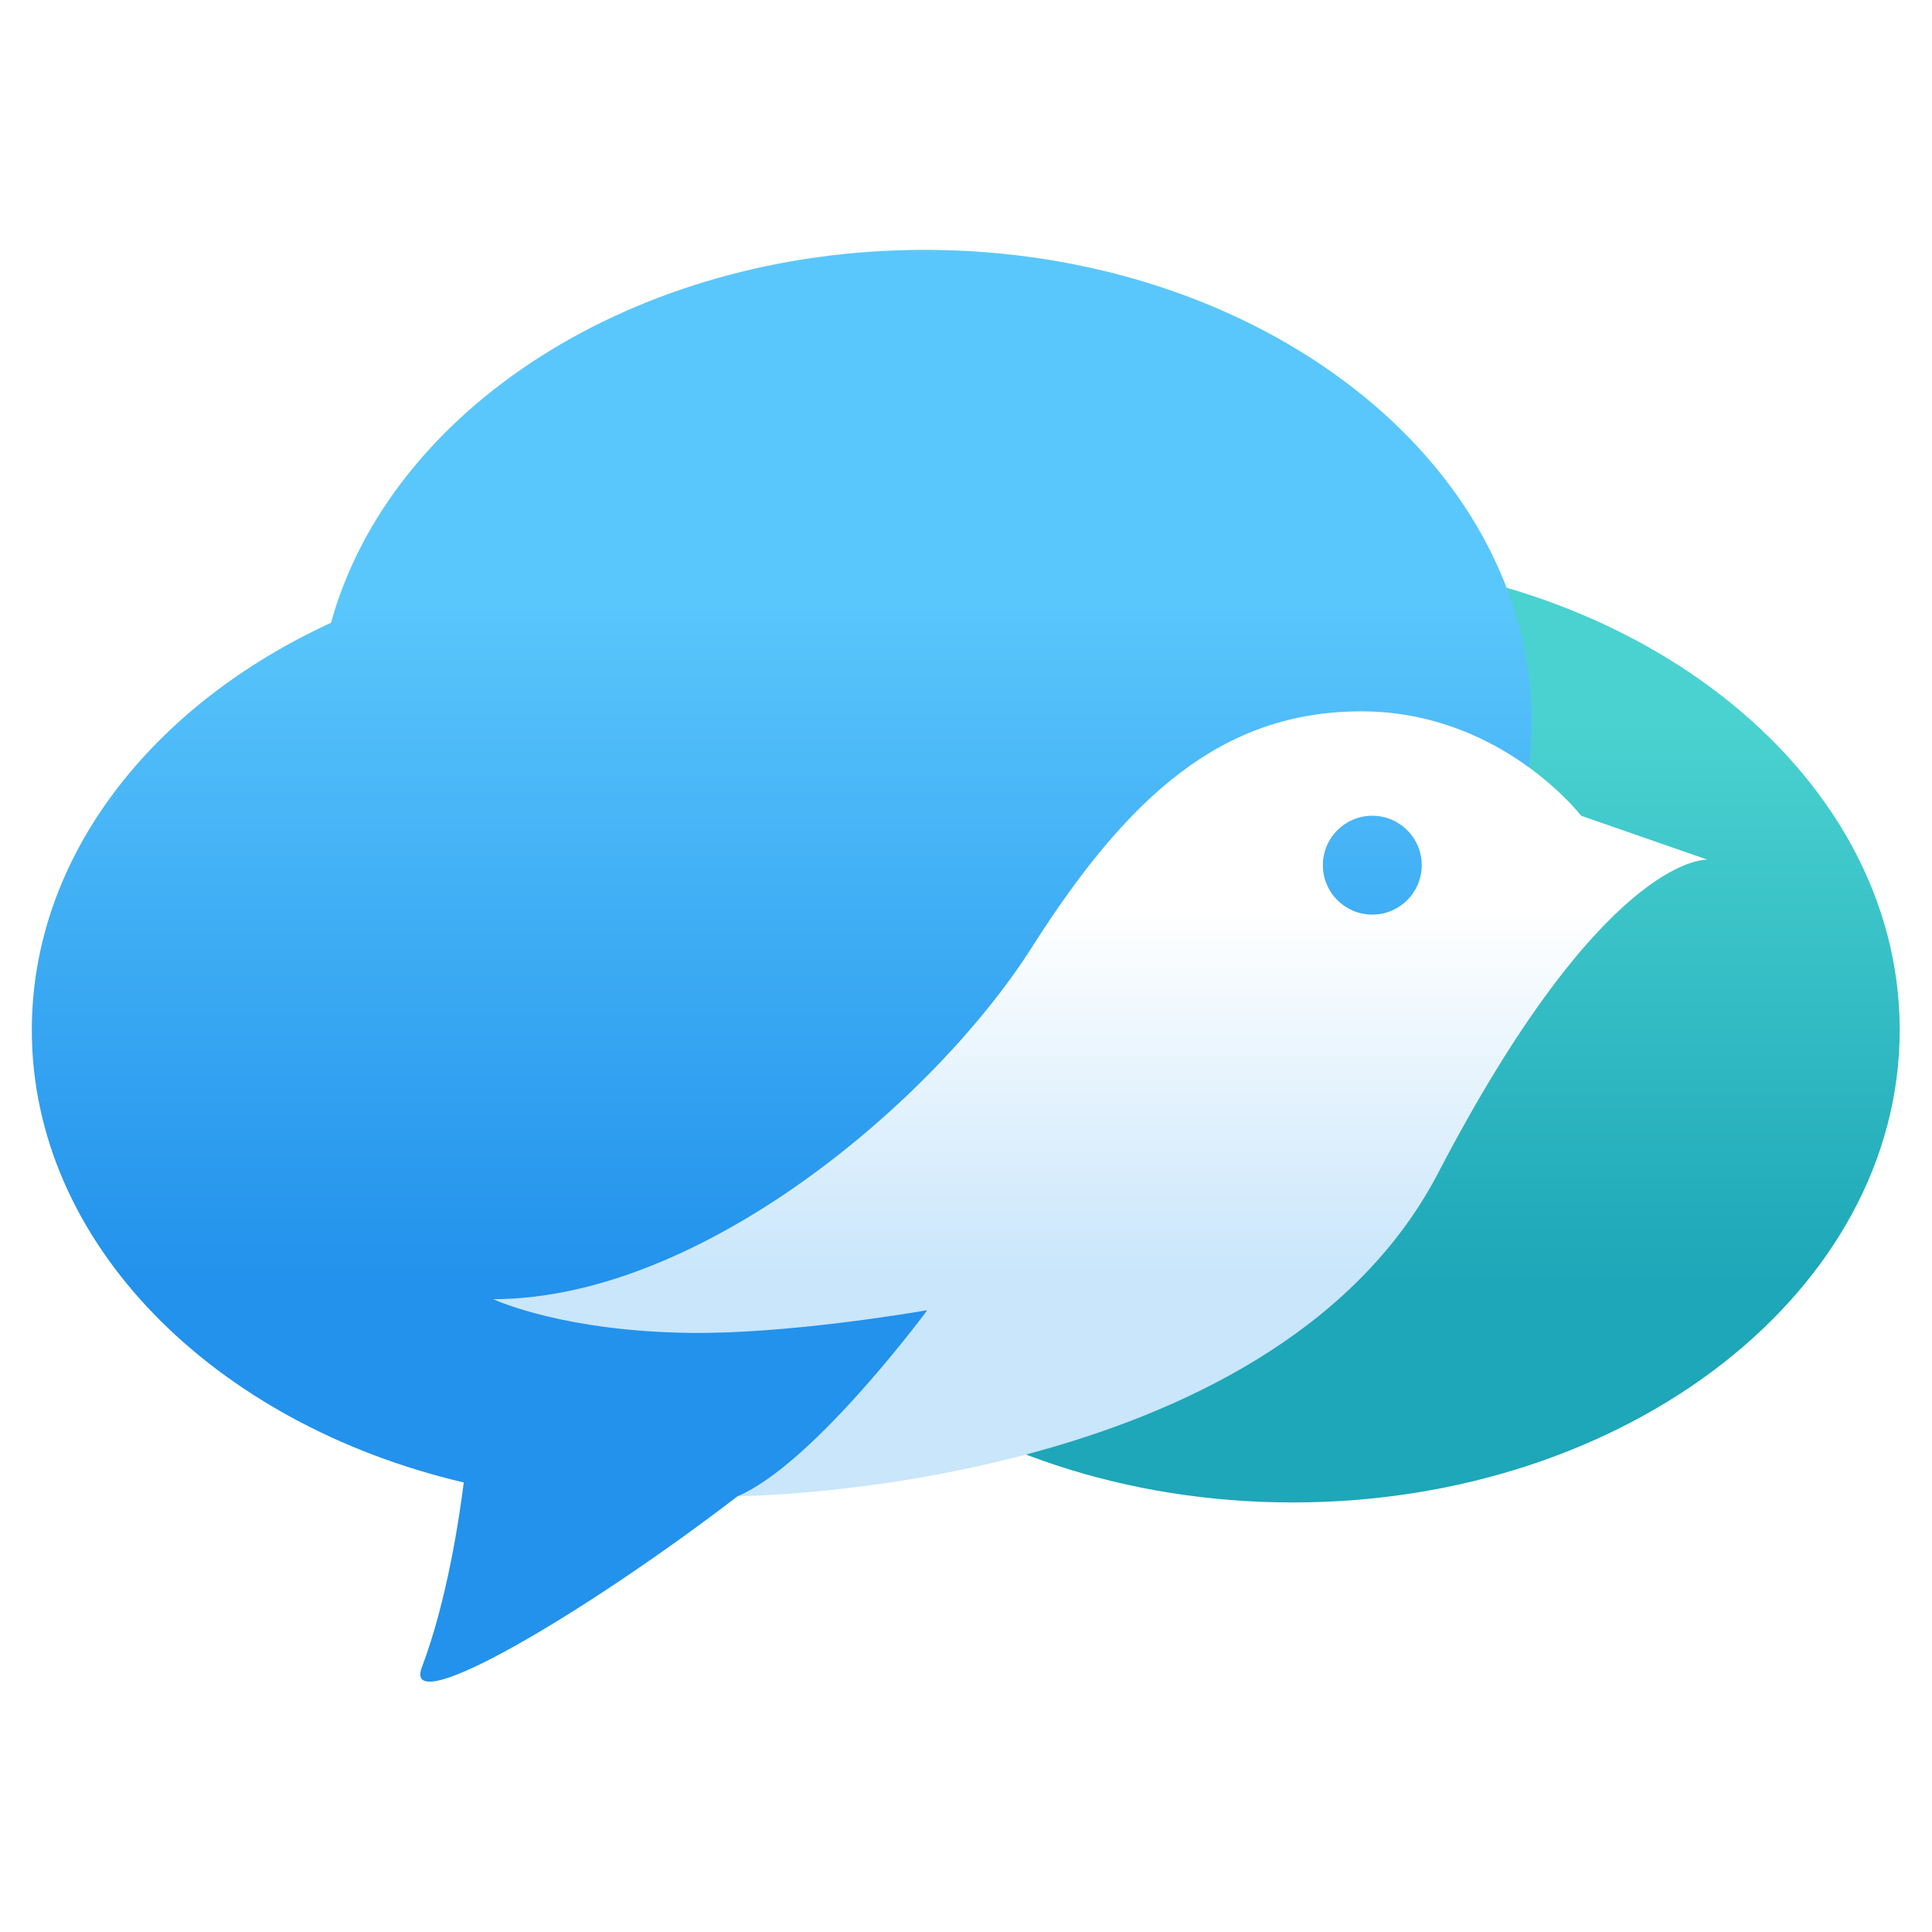
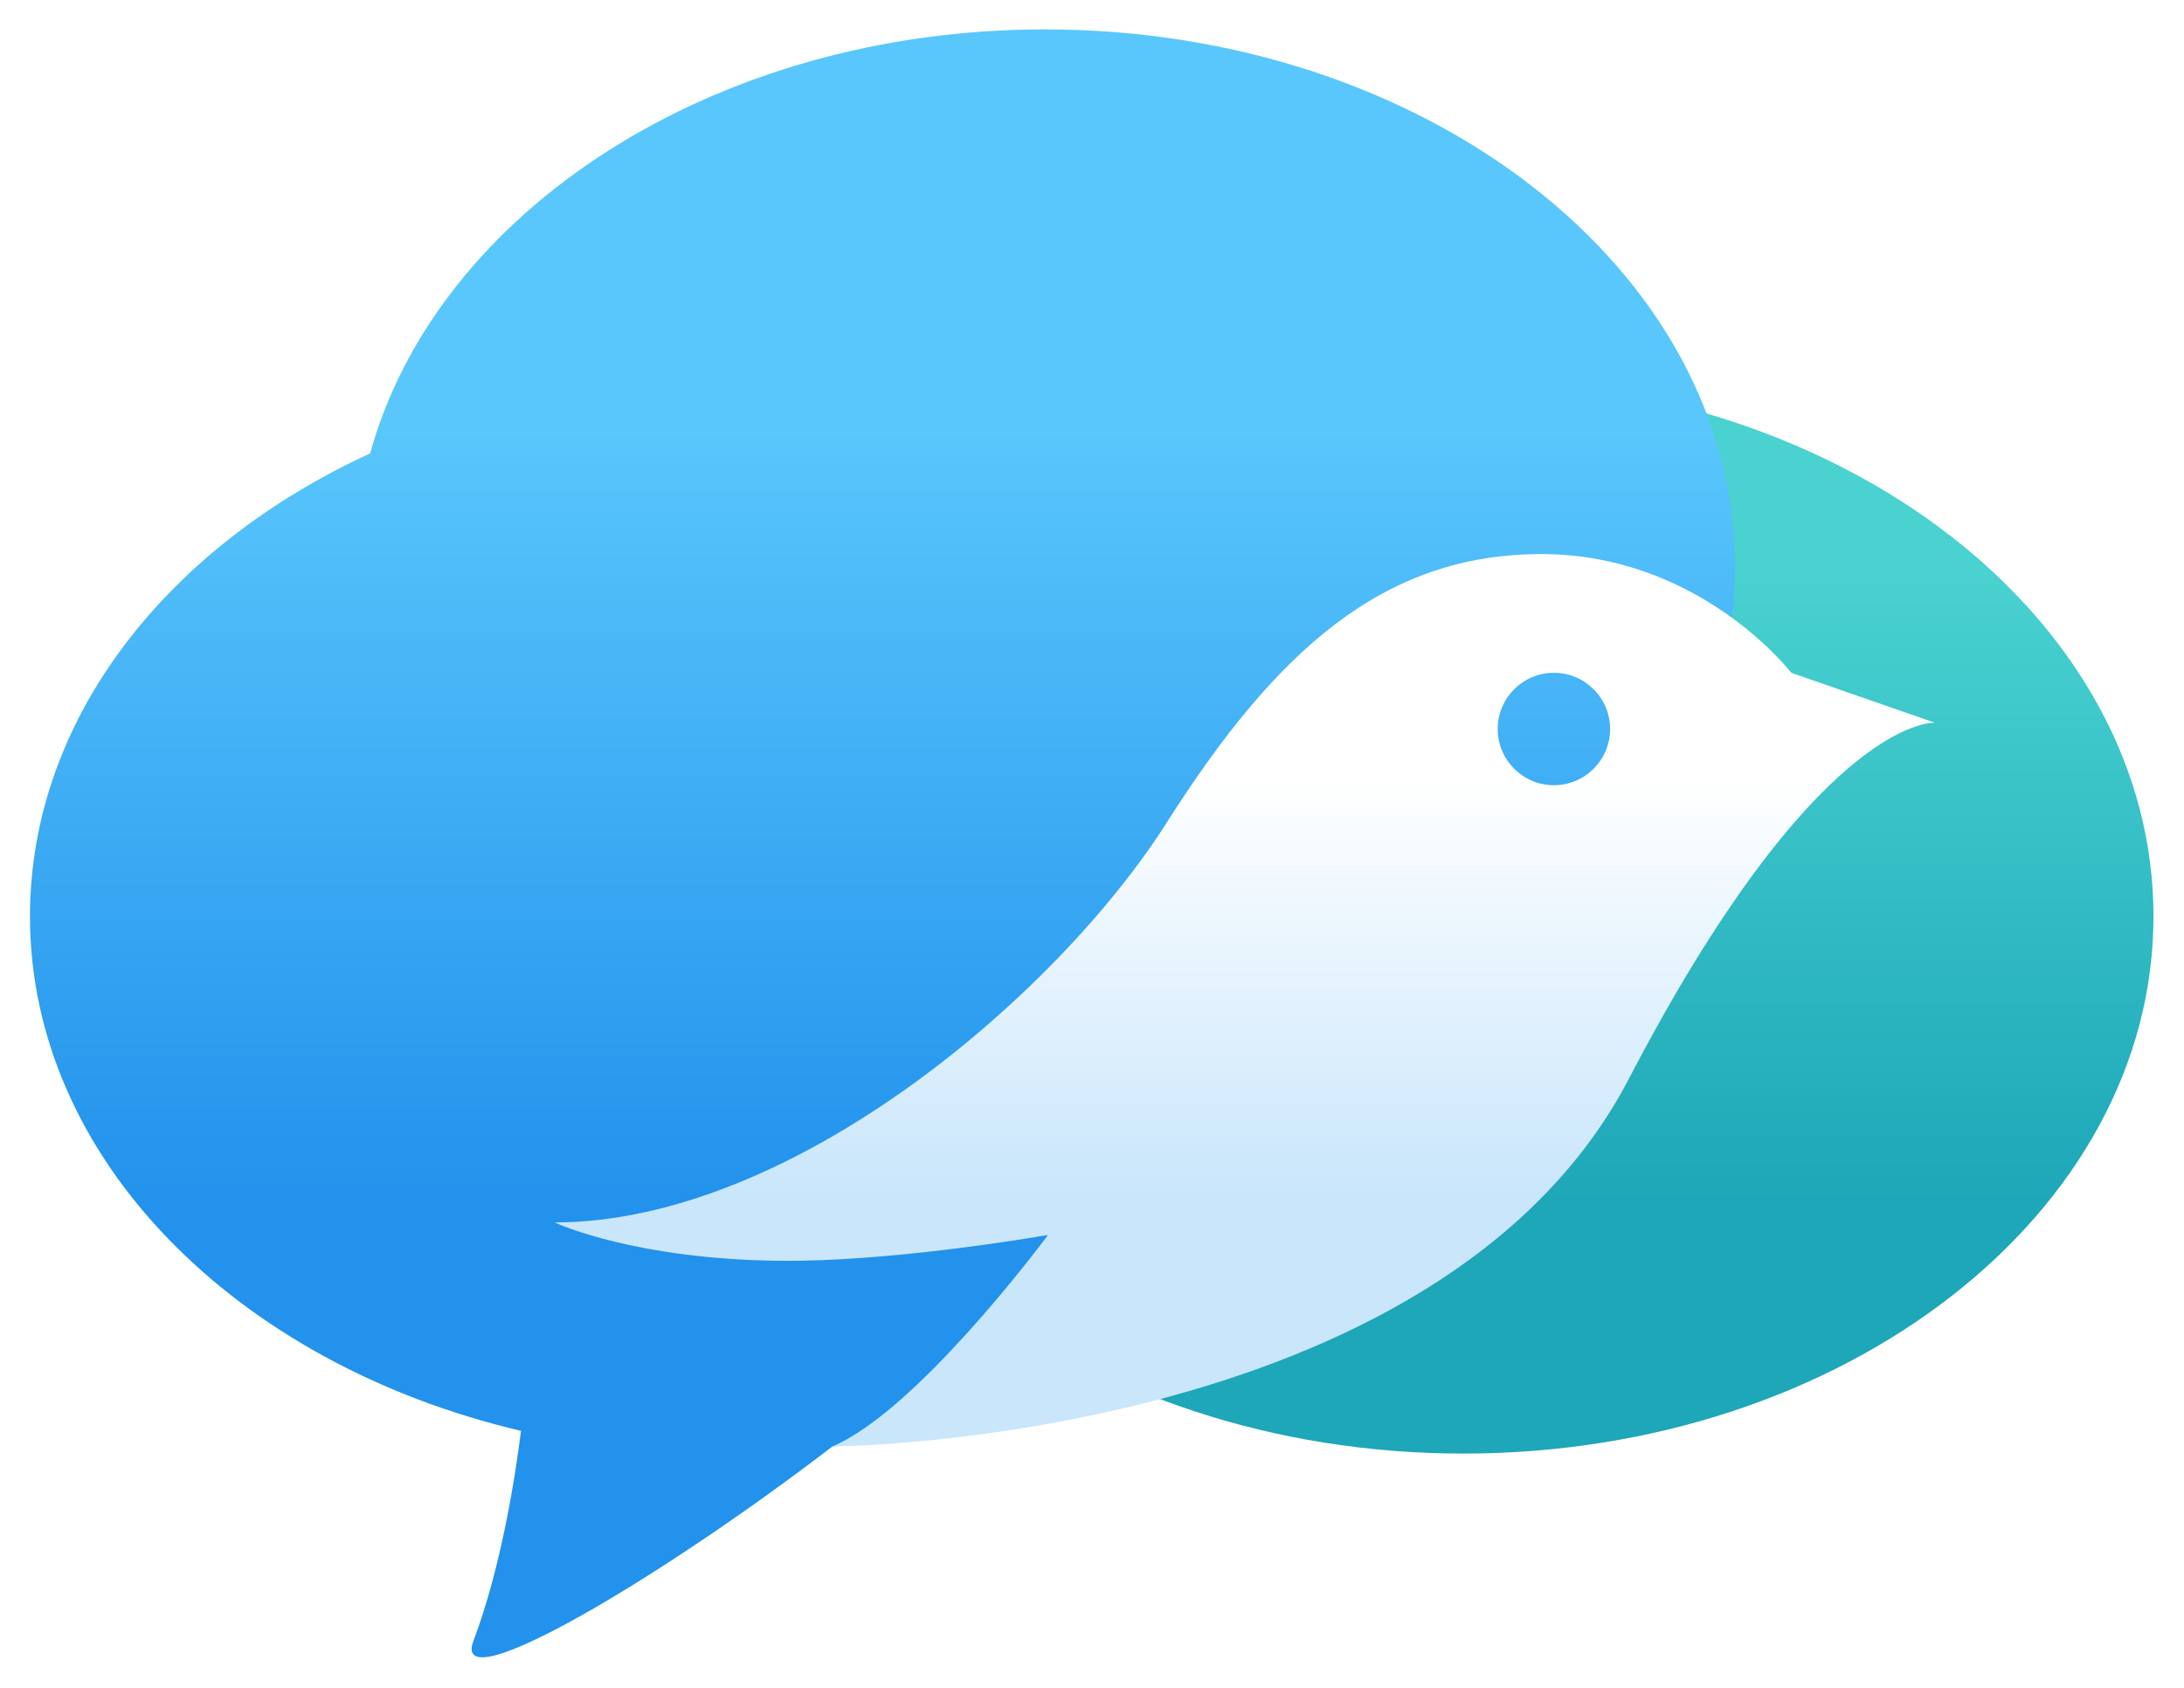
- <svg xmlns="http://www.w3.org/2000/svg" viewBox="141 141 3191 3191" version="1.1" xml:space="preserve" style="fill-rule:evenodd;clip-rule:evenodd;stroke-linecap:round;stroke-linejoin:round;stroke-miterlimit:1.5;">
+ <svg xmlns="http://www.w3.org/2000/svg" viewBox="150 511 3173 2451" version="1.1" xml:space="preserve" style="fill-rule:evenodd;clip-rule:evenodd;stroke-linecap:round;stroke-linejoin:round;stroke-miterlimit:1.5;">
  <g transform="matrix(9.073856,0,0,9.073856,-4170.969,-2558.633)">
    <g transform="matrix(1,0,0,0.977273,330,184.9773)">
      <ellipse cx="380.5" cy="307" rx="110.5" ry="88" style="fill:url(#_Linear1);" />
    </g>
    <path d="M600,485C606.602,506.898 655,479 655,479" style="fill:rgb(110,210,207);stroke:black;stroke-width:0.77px;" />
    <path d="M675.5,453C675.5,453 701.417,416.84 748.55,404.259" style="fill:rgb(110,210,207);stroke:black;stroke-width:0.77px;" />
    <g transform="matrix(1,0,0,1,213,213)">
      <path d="M486.538,290.121C477.071,324.42 441.288,351.151 396.471,356.866C368.848,378.077 335.257,397.891 339,388C343.555,375.961 345.798,360.947 346.619,354.361C301.154,343.701 268,310.84 268,272C268,240.449 289.878,212.843 322.462,197.879C333.165,159.104 377.5,130 430.5,130C491.487,130 541,168.535 541,216C541,247.551 519.122,275.157 486.538,290.121Z" style="fill:url(#_Linear2);" />
    </g>
    <g transform="matrix(1,0,0,1,213,213)">
      <path d="M396.471,356.866C409.732,351.223 429.154,325.474 430.877,323.166C430.897,323.138 430.898,323.102 430.881,323.073C430.863,323.045 430.829,323.03 430.796,323.036C428.397,323.451 405.305,327.364 387.816,327.135C365.222,326.864 352.883,321.404 352.046,321.021C352.041,321.019 352.038,321.014 352.04,321.009C352.041,321.003 352.045,321 352.051,321C390.199,320.905 432.555,284.456 450,257C467.453,229.532 484.594,214 510,214C534.072,214 548.437,231.057 549.88,232.848C549.956,232.947 550.059,233.021 550.177,233.062L572.966,240.988C572.968,240.989 572.97,240.992 572.969,240.994C572.968,240.997 572.966,240.999 572.963,240.998C572.032,240.97 553.624,241.162 524,298C493.591,356.344 396.471,356.866 396.471,356.866ZM512,233C507.033,233 503,237.033 503,242C503,246.967 507.033,251 512,251C516.967,251 521,246.967 521,242C521,237.033 516.967,233 512,233Z" style="fill:url(#_Linear3);" />
    </g>
  </g>
  <defs>
    <linearGradient id="_Linear1" x1="0" y1="0" x2="1" y2="0" gradientUnits="userSpaceOnUse" gradientTransform="matrix(0,104.3721,-102,0,434,249.6977)">
      <stop offset="0" style="stop-color:rgb(74,210,208);stop-opacity:1" />
      <stop offset="1" style="stop-color:rgb(29,167,184);stop-opacity:1" />
    </linearGradient>
    <linearGradient id="_Linear2" x1="0" y1="0" x2="1" y2="0" gradientUnits="userSpaceOnUse" gradientTransform="matrix(0,-125,125,0,378.5,317)">
      <stop offset="0" style="stop-color:rgb(34,146,236);stop-opacity:1" />
      <stop offset="1" style="stop-color:rgb(90,199,252);stop-opacity:1" />
    </linearGradient>
    <linearGradient id="_Linear3" x1="0" y1="0" x2="1" y2="0" gradientUnits="userSpaceOnUse" gradientTransform="matrix(0,67,-67,0,471,250)">
      <stop offset="0" style="stop-color:white;stop-opacity:1" />
      <stop offset="1" style="stop-color:rgb(201,230,251);stop-opacity:1" />
    </linearGradient>
  </defs>
</svg>
